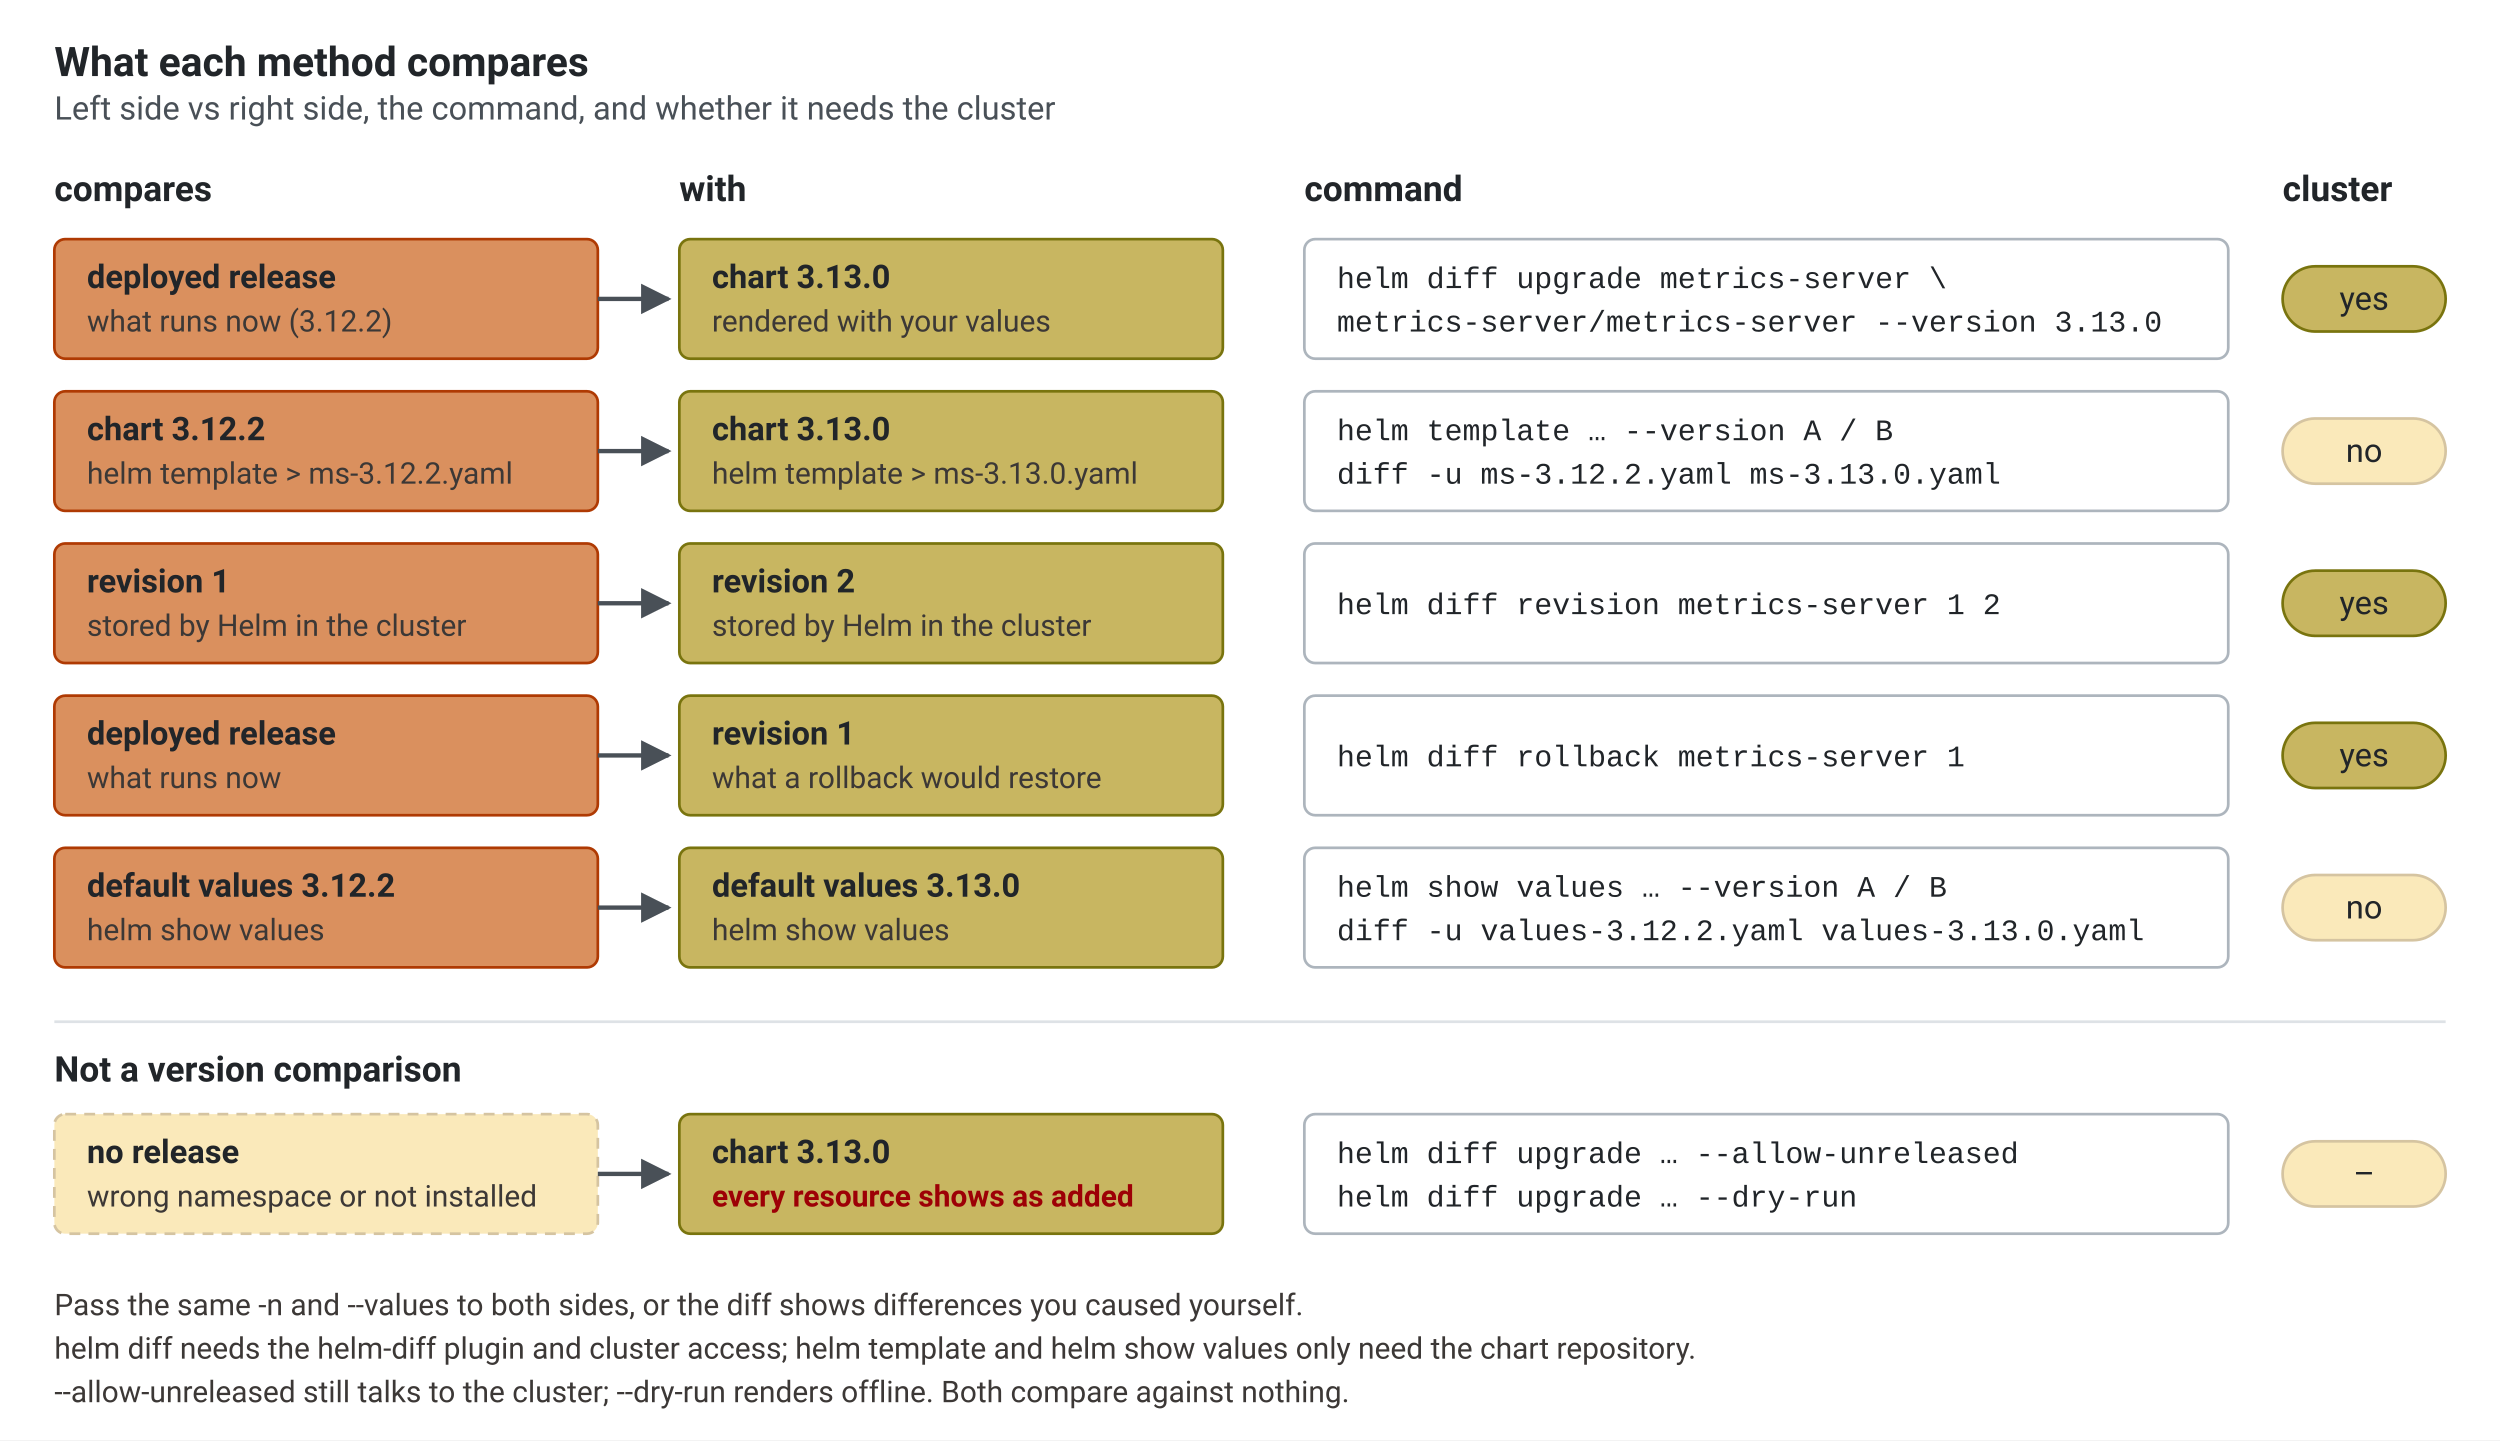
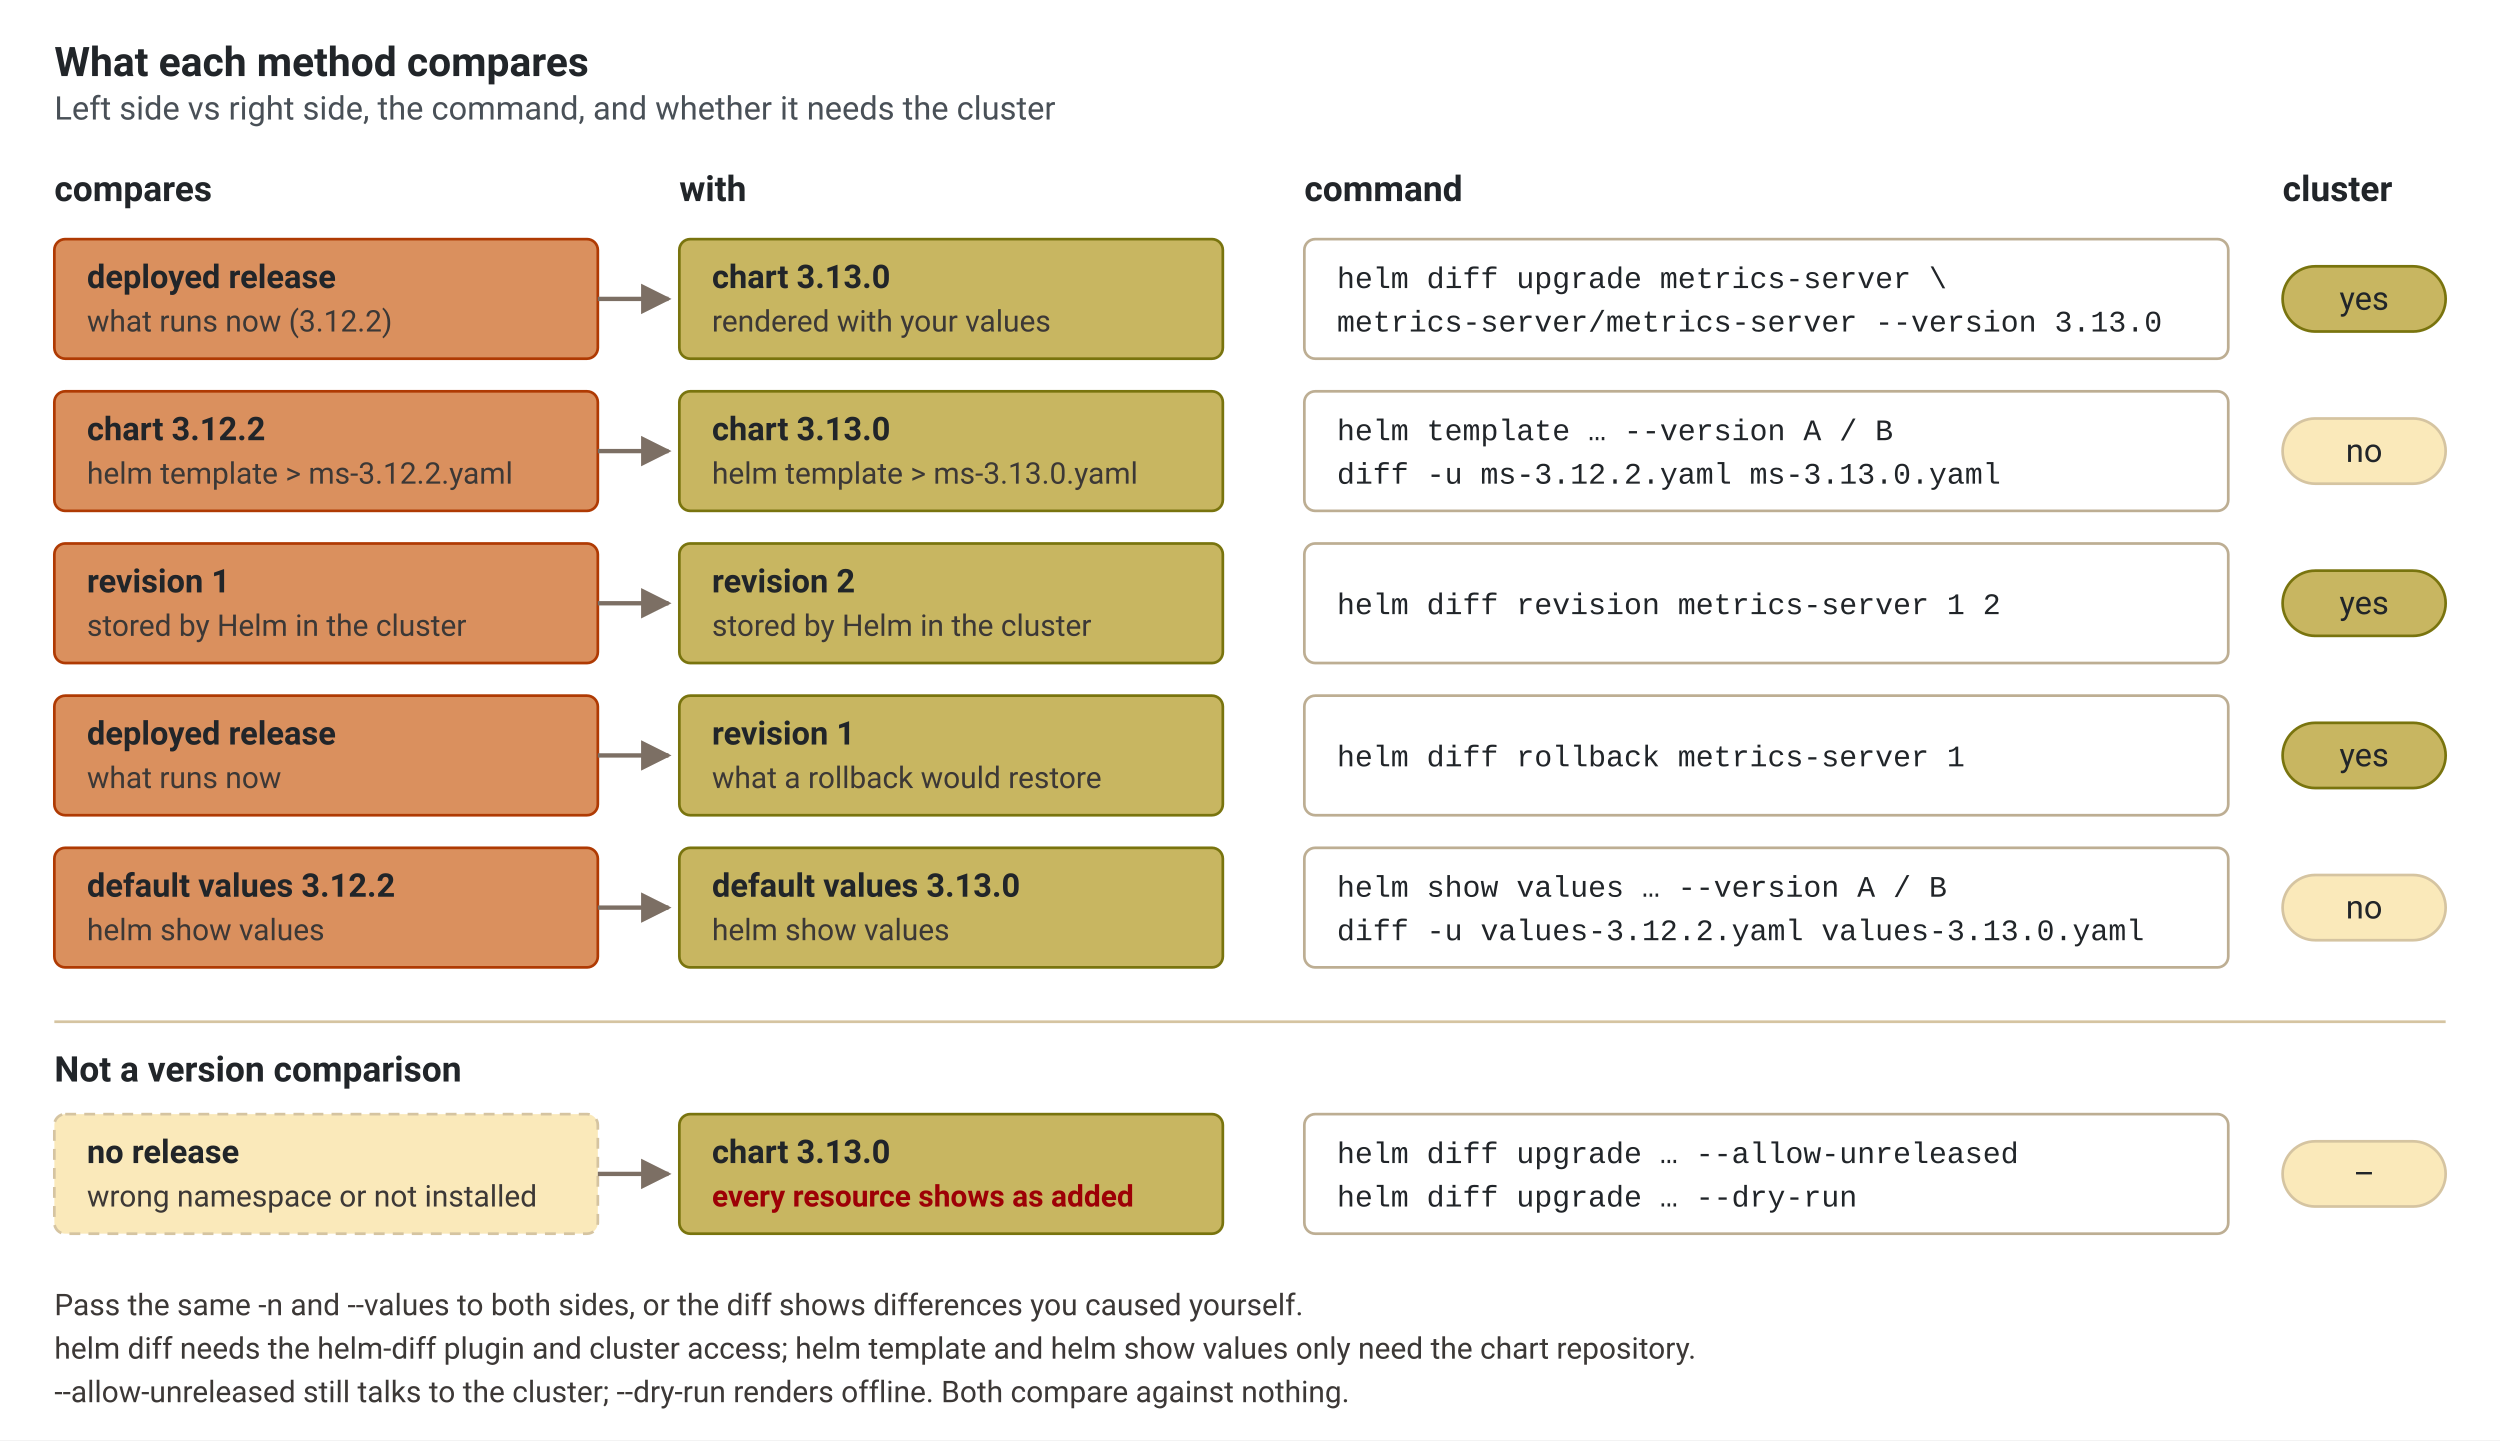
<svg xmlns="http://www.w3.org/2000/svg" viewBox="0 0 920 530" font-family="Roboto, 'Helvetica Neue', Arial, sans-serif" role="img" aria-labelledby="t d">
  <defs>
    <marker id="a" viewBox="0 0 10 10" refX="9" refY="5" markerWidth="7" markerHeight="7" orient="auto-start-reverse">
-       <path d="M0,0 L10,5 L0,10 z" fill="#495057" />
+       <path d="M0,0 L10,5 L0,10 z" fill="#7c6f64" />
    </marker>
    <style>
      .h   { font-size: 15px; font-weight: 700; fill: #212529; }
      .sub { font-size: 12px; fill: #495057; }
      .tb  { font-size: 13px; font-weight: 700; fill: #212529; }
      .m   { font-family: Menlo, Consolas, 'Liberation Mono', monospace; font-size: 11px; fill: #212529; }
      .d   { font-size: 11px; fill: #3c3836; }
      .c   { font-size: 12px; fill: #212529; }
      .cb  { font-size: 12px; font-weight: 700; fill: #212529; }
      .bad { font-size: 11px; font-weight: 700; fill: #9d0006; }
-       .lne { stroke: #495057; stroke-width: 1.6; fill: none; marker-end: url(#a); }
+       .lne { stroke: #7c6f64; stroke-width: 1.6; fill: none; marker-end: url(#a); }
      .o   { fill: #da905e; stroke: #af3a03; }
      .ol  { fill: #c8b661; stroke: #79740e; }
      .cr  { fill: #fae9ba; stroke: #d5c4a1; }
      .r   { fill: #e7f1ff; stroke: #6ea8fe; }
      .rw  { fill: #f3effc; stroke: #a98eda; }
      .g   { fill: #e8f5ee; stroke: #75b798; }
      .w   { fill: #ffe5cc; stroke: #fd9843; }
      .x   { fill: #f8d7da; stroke: #e35d6a; }
-       .n   { fill: #f8f9fa; stroke: #dee2e6; }
-       .s   { fill: #ffffff; stroke: #adb5bd; }
+       .n   { fill: #f8f9fa; stroke: #d5c4a1; }
+       .s   { fill: #ffffff; stroke: #bdae93; }
    </style>
  </defs>
  <rect width="920" height="530" fill="#ffffff" />
  <text class="h" x="20" y="28">What each method compares</text>
  <text class="sub" x="20" y="44">Left side vs right side, the command, and whether it needs the cluster</text>
  <text class="tb" x="20" y="74">compares</text>
  <text class="tb" x="250" y="74">with</text>
  <text class="tb" x="480" y="74">command</text>
  <text class="tb" x="840" y="74">cluster</text>
  <rect class="o" x="20" y="88" width="200" height="44" rx="4" />
  <text class="cb" x="32" y="106">deployed release</text>
  <text class="d" x="32" y="122">what runs now (3.12.2)</text>
  <path class="lne" d="M220,110 H246" />
  <rect class="ol" x="250" y="88" width="200" height="44" rx="4" />
  <text class="cb" x="262" y="106">chart 3.13.0</text>
  <text class="d" x="262" y="122">rendered with your values</text>
  <rect class="s" x="480" y="88" width="340" height="44" rx="4" />
  <text class="m" x="492" y="106">helm diff upgrade metrics-server \</text>
  <text class="m" x="492" y="122">  metrics-server/metrics-server --version 3.13.0</text>
  <rect class="ol" x="840" y="98" width="60" height="24" rx="12" />
  <text class="c" x="870" y="114" text-anchor="middle">yes</text>
  <rect class="o" x="20" y="144" width="200" height="44" rx="4" />
  <text class="cb" x="32" y="162">chart 3.12.2</text>
  <text class="d" x="32" y="178">helm template &gt; ms-3.12.2.yaml</text>
  <path class="lne" d="M220,166 H246" />
  <rect class="ol" x="250" y="144" width="200" height="44" rx="4" />
  <text class="cb" x="262" y="162">chart 3.13.0</text>
  <text class="d" x="262" y="178">helm template &gt; ms-3.13.0.yaml</text>
  <rect class="s" x="480" y="144" width="340" height="44" rx="4" />
  <text class="m" x="492" y="162">helm template … --version A / B</text>
  <text class="m" x="492" y="178">diff -u ms-3.12.2.yaml ms-3.13.0.yaml</text>
  <rect class="cr" x="840" y="154" width="60" height="24" rx="12" />
  <text class="c" x="870" y="170" text-anchor="middle">no</text>
  <rect class="o" x="20" y="200" width="200" height="44" rx="4" />
  <text class="cb" x="32" y="218">revision 1</text>
  <text class="d" x="32" y="234">stored by Helm in the cluster</text>
  <path class="lne" d="M220,222 H246" />
  <rect class="ol" x="250" y="200" width="200" height="44" rx="4" />
  <text class="cb" x="262" y="218">revision 2</text>
  <text class="d" x="262" y="234">stored by Helm in the cluster</text>
  <rect class="s" x="480" y="200" width="340" height="44" rx="4" />
  <text class="m" x="492" y="226">helm diff revision metrics-server 1 2</text>
  <rect class="ol" x="840" y="210" width="60" height="24" rx="12" />
  <text class="c" x="870" y="226" text-anchor="middle">yes</text>
  <rect class="o" x="20" y="256" width="200" height="44" rx="4" />
  <text class="cb" x="32" y="274">deployed release</text>
  <text class="d" x="32" y="290">what runs now</text>
  <path class="lne" d="M220,278 H246" />
  <rect class="ol" x="250" y="256" width="200" height="44" rx="4" />
  <text class="cb" x="262" y="274">revision 1</text>
  <text class="d" x="262" y="290">what a rollback would restore</text>
  <rect class="s" x="480" y="256" width="340" height="44" rx="4" />
  <text class="m" x="492" y="282">helm diff rollback metrics-server 1</text>
  <rect class="ol" x="840" y="266" width="60" height="24" rx="12" />
  <text class="c" x="870" y="282" text-anchor="middle">yes</text>
  <rect class="o" x="20" y="312" width="200" height="44" rx="4" />
  <text class="cb" x="32" y="330">default values 3.12.2</text>
  <text class="d" x="32" y="346">helm show values</text>
  <path class="lne" d="M220,334 H246" />
  <rect class="ol" x="250" y="312" width="200" height="44" rx="4" />
  <text class="cb" x="262" y="330">default values 3.13.0</text>
  <text class="d" x="262" y="346">helm show values</text>
  <rect class="s" x="480" y="312" width="340" height="44" rx="4" />
  <text class="m" x="492" y="330">helm show values … --version A / B</text>
  <text class="m" x="492" y="346">diff -u values-3.12.2.yaml values-3.13.0.yaml</text>
  <rect class="cr" x="840" y="322" width="60" height="24" rx="12" />
  <text class="c" x="870" y="338" text-anchor="middle">no</text>
-   <line x1="20" y1="376" x2="900" y2="376" stroke="#dee2e6" stroke-width="1" />
+   <line x1="20" y1="376" x2="900" y2="376" stroke="#d5c4a1" stroke-width="1" />
  <text class="tb" x="20" y="398">Not a version comparison</text>
  <rect class="cr" x="20" y="410" width="200" height="44" rx="4" stroke-dasharray="4 3" />
  <text class="cb" x="32" y="428">no release</text>
  <text class="d" x="32" y="444">wrong namespace or not installed</text>
  <path class="lne" d="M220,432 H246" />
  <rect class="ol" x="250" y="410" width="200" height="44" rx="4" />
  <text class="cb" x="262" y="428">chart 3.13.0</text>
  <text class="bad" x="262" y="444">every resource shows as added</text>
  <rect class="s" x="480" y="410" width="340" height="44" rx="4" />
  <text class="m" x="492" y="428">helm diff upgrade … --allow-unreleased</text>
  <text class="m" x="492" y="444">helm diff upgrade … --dry-run</text>
  <rect class="cr" x="840" y="420" width="60" height="24" rx="12" />
  <text class="c" x="870" y="436" text-anchor="middle">–</text>
  <text class="d" x="20" y="484">Pass the same -n and --values to both sides, or the diff shows differences you caused yourself.</text>
  <text class="d" x="20" y="500">helm diff needs the helm-diff plugin and cluster access; helm template and helm show values only need the chart repository.</text>
  <text class="d" x="20" y="516">--allow-unreleased still talks to the cluster; --dry-run renders offline. Both compare against nothing.</text>
</svg>
